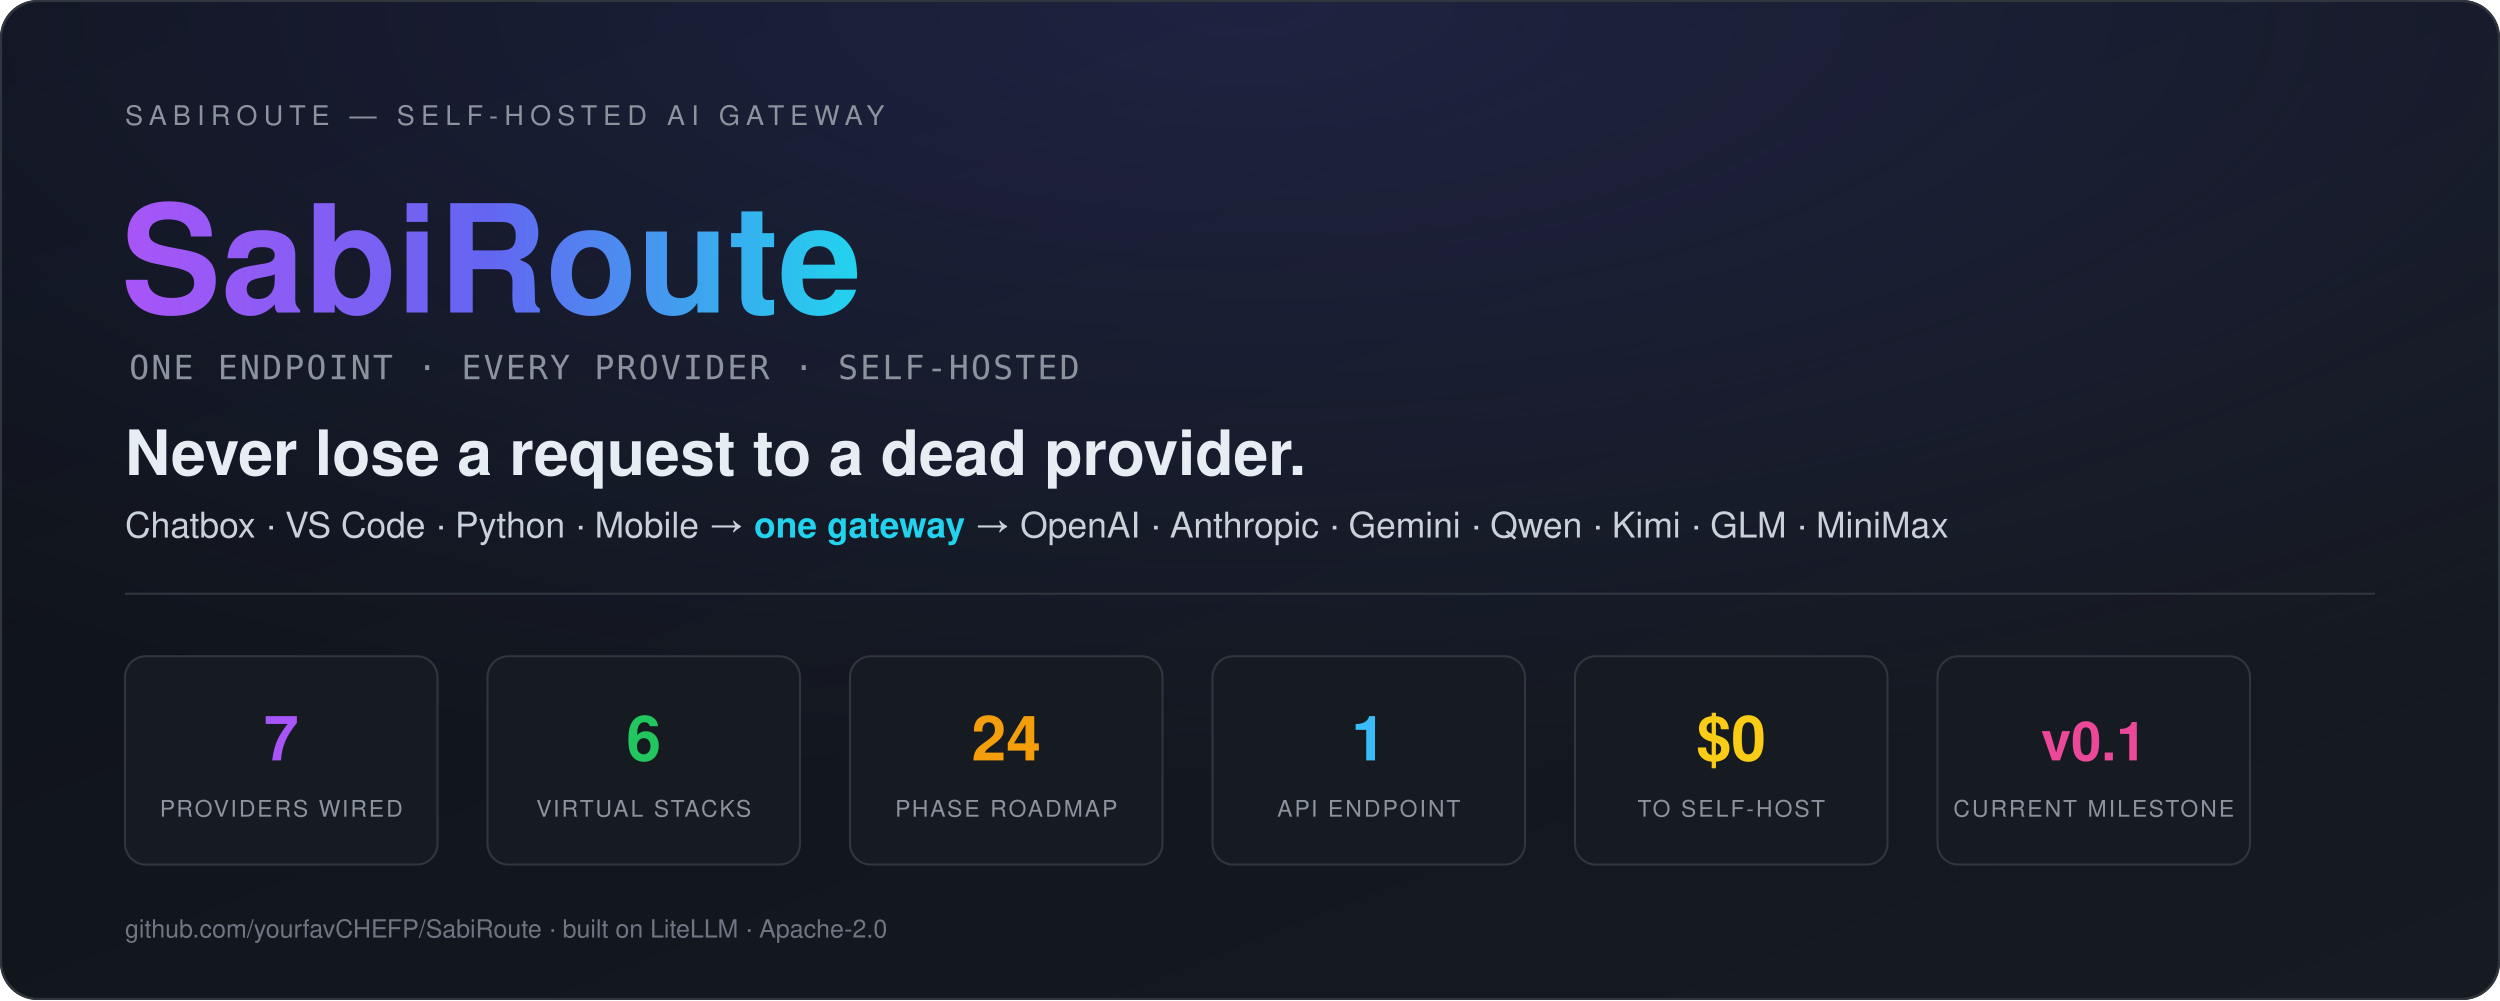
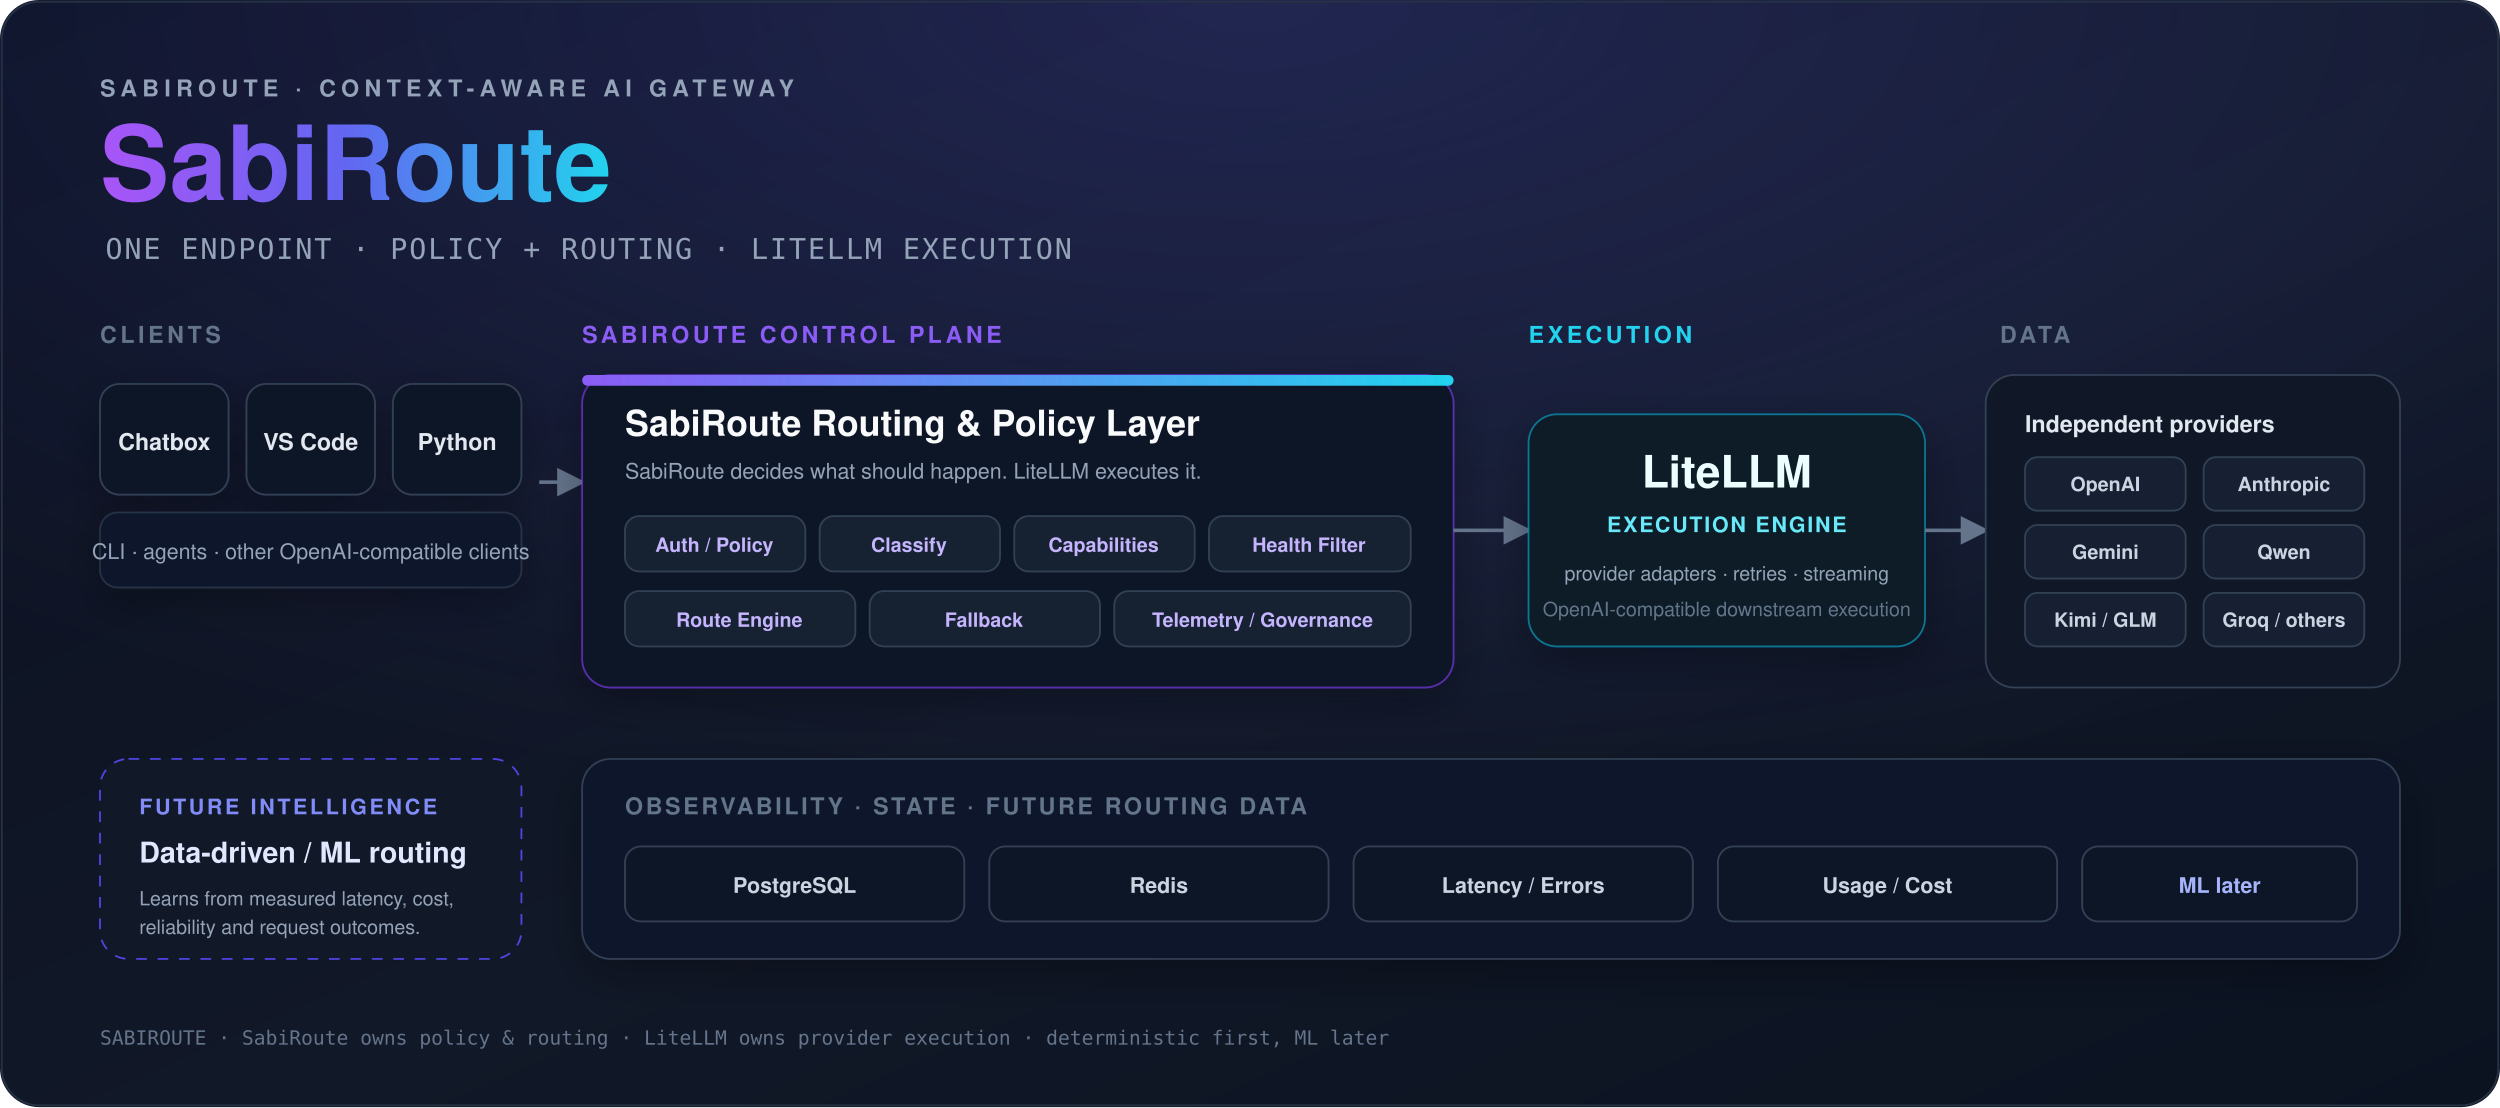
- <svg xmlns="http://www.w3.org/2000/svg" width="1200" height="480" viewBox="0 0 1200 480" font-family="'Segoe UI', Helvetica, Arial, sans-serif">
+ <svg xmlns="http://www.w3.org/2000/svg" width="1400" height="620" viewBox="0 0 1400 620">
  <defs>
    <linearGradient id="bg" x1="0" y1="0" x2="1" y2="1">
-       <stop offset="0%" stop-color="#0d1117" />
-       <stop offset="100%" stop-color="#161b22" />
+       <stop offset="0%" stop-color="#0b1020" />
+       <stop offset="55%" stop-color="#111827" />
+       <stop offset="100%" stop-color="#0b1220" />
    </linearGradient>
-     <linearGradient id="titleGrad" x1="0" y1="0" x2="1" y2="0">
+     <linearGradient id="brand" x1="0" y1="0" x2="1" y2="0">
      <stop offset="0%" stop-color="#a855f7" />
-       <stop offset="50%" stop-color="#6366f1" />
+       <stop offset="48%" stop-color="#6366f1" />
      <stop offset="100%" stop-color="#22d3ee" />
    </linearGradient>
-     <radialGradient id="glow" cx="50%" cy="0%" r="80%">
-       <stop offset="0%" stop-color="#6366f1" stop-opacity="0.18" />
+     <linearGradient id="route" x1="0" y1="0" x2="1" y2="0">
+       <stop offset="0%" stop-color="#8b5cf6" />
+       <stop offset="100%" stop-color="#22d3ee" />
+     </linearGradient>
+     <radialGradient id="halo" cx="50%" cy="0%" r="75%">
+       <stop offset="0%" stop-color="#6366f1" stop-opacity="0.22" />
      <stop offset="100%" stop-color="#6366f1" stop-opacity="0" />
    </radialGradient>
+     <filter id="shadow" x="-20%" y="-20%" width="140%" height="150%">
+       <feDropShadow dx="0" dy="8" stdDeviation="12" flood-color="#000000" flood-opacity="0.28" />
+     </filter>
+     <marker id="arrow" markerWidth="8" markerHeight="8" refX="7" refY="4" orient="auto">
+       <path d="M0,0 L8,4 L0,8 Z" fill="#64748b" />
+     </marker>
  </defs>
-   <rect width="1200" height="480" rx="18" fill="url(#bg)" />
-   <rect width="1200" height="480" rx="18" fill="url(#glow)" />
-   <rect x="0.5" y="0.5" width="1199" height="479" rx="18" fill="none" stroke="#30363d" />
-   <text x="60" y="60" font-size="13" letter-spacing="3" fill="#8b949e">SABIROUTE — SELF-HOSTED AI GATEWAY</text>
-   <text x="58" y="150" font-size="72" font-weight="800" fill="url(#titleGrad)">SabiRoute</text>
-   <text x="62" y="182" font-size="16" font-family="'Fira Code', monospace" fill="#8b949e" letter-spacing="1">ONE ENDPOINT · EVERY PROVIDER · SELF-HOSTED</text>
-   <text x="60" y="228" font-size="30" font-weight="700" fill="#e6edf3">Never lose a request to a dead provider.</text>
-   <text x="60" y="258" font-size="17" fill="#c9d1d9">Chatbox · VS Code · Python · Mobile → <tspan fill="#22d3ee" font-weight="700">one gateway</tspan> → OpenAI · Anthropic · Gemini · Qwen · Kimi · GLM · MiniMax</text>
-   <line x1="60" y1="285" x2="1140" y2="285" stroke="#30363d" stroke-width="1" />
-   <g font-family="'Segoe UI', Helvetica, Arial, sans-serif">
-     <rect x="60" y="315" width="150" height="100" rx="10" fill="#161b22" stroke="#30363d" />
-     <text x="135" y="365" font-size="30" font-weight="800" fill="#a855f7" text-anchor="middle">7</text>
-     <text x="135" y="392" font-size="11" letter-spacing="1" fill="#8b949e" text-anchor="middle">PROVIDERS WIRED</text>
-     <rect x="234" y="315" width="150" height="100" rx="10" fill="#161b22" stroke="#30363d" />
-     <text x="309" y="365" font-size="30" font-weight="800" fill="#22c55e" text-anchor="middle">6</text>
-     <text x="309" y="392" font-size="11" letter-spacing="1" fill="#8b949e" text-anchor="middle">VIRTUAL STACKS</text>
-     <rect x="408" y="315" width="150" height="100" rx="10" fill="#161b22" stroke="#30363d" />
-     <text x="483" y="365" font-size="30" font-weight="800" fill="#f59e0b" text-anchor="middle">24</text>
-     <text x="483" y="392" font-size="11" letter-spacing="1" fill="#8b949e" text-anchor="middle">PHASE ROADMAP</text>
-     <rect x="582" y="315" width="150" height="100" rx="10" fill="#161b22" stroke="#30363d" />
-     <text x="657" y="365" font-size="30" font-weight="800" fill="#38bdf8" text-anchor="middle">1</text>
-     <text x="657" y="392" font-size="11" letter-spacing="1" fill="#8b949e" text-anchor="middle">API ENDPOINT</text>
-     <rect x="756" y="315" width="150" height="100" rx="10" fill="#161b22" stroke="#30363d" />
-     <text x="831" y="365" font-size="30" font-weight="800" fill="#facc15" text-anchor="middle">$0</text>
-     <text x="831" y="392" font-size="11" letter-spacing="1" fill="#8b949e" text-anchor="middle">TO SELF-HOST</text>
-     <rect x="930" y="315" width="150" height="100" rx="10" fill="#161b22" stroke="#30363d" />
-     <text x="1005" y="365" font-size="26" font-weight="800" fill="#ec4899" text-anchor="middle">v0.1</text>
-     <text x="1005" y="392" font-size="11" letter-spacing="1" fill="#8b949e" text-anchor="middle">CURRENT MILESTONE</text>
+   <rect width="1400" height="620" rx="22" fill="url(#bg)" />
+   <rect width="1400" height="620" rx="22" fill="url(#halo)" />
+   <rect x="1" y="1" width="1398" height="618" rx="21" fill="none" stroke="#263244" />
+   <text x="56" y="54" font-family="Segoe UI, Helvetica, Arial, sans-serif" font-size="13" font-weight="700" letter-spacing="3" fill="#94a3b8">
+     SABIROUTE · CONTEXT-AWARE AI GATEWAY
+   </text>
+   <text x="56" y="112" font-family="Segoe UI, Helvetica, Arial, sans-serif" font-size="58" font-weight="800" fill="url(#brand)">SabiRoute</text>
+   <text x="59" y="145" font-family="Fira Code, Menlo, monospace" font-size="16" letter-spacing="1" fill="#94a3b8">
+     ONE ENDPOINT · POLICY + ROUTING · LITELLM EXECUTION
+   </text>
+   <text x="56" y="192" font-family="Segoe UI, Helvetica, Arial, sans-serif" font-size="13" font-weight="700" letter-spacing="2" fill="#64748b">CLIENTS</text>
+   <text x="326" y="192" font-family="Segoe UI, Helvetica, Arial, sans-serif" font-size="13" font-weight="700" letter-spacing="2" fill="#8b5cf6">SABIROUTE CONTROL PLANE</text>
+   <text x="856" y="192" font-family="Segoe UI, Helvetica, Arial, sans-serif" font-size="13" font-weight="700" letter-spacing="2" fill="#22d3ee">EXECUTION</text>
+   <text x="1120" y="192" font-family="Segoe UI, Helvetica, Arial, sans-serif" font-size="13" font-weight="700" letter-spacing="2" fill="#64748b">DATA</text>
+   <g filter="url(#shadow)" font-family="Segoe UI, Helvetica, Arial, sans-serif">
+     <rect x="56" y="215" width="72" height="62" rx="11" fill="#111827" stroke="#334155" />
+     <rect x="138" y="215" width="72" height="62" rx="11" fill="#111827" stroke="#334155" />
+     <rect x="220" y="215" width="72" height="62" rx="11" fill="#111827" stroke="#334155" />
+     <rect x="56" y="287" width="236" height="42" rx="10" fill="#0f172a" stroke="#263244" />
+     <text x="92" y="252" text-anchor="middle" font-size="13" font-weight="700" fill="#e2e8f0">Chatbox</text>
+     <text x="174" y="252" text-anchor="middle" font-size="13" font-weight="700" fill="#e2e8f0">VS Code</text>
+     <text x="256" y="252" text-anchor="middle" font-size="13" font-weight="700" fill="#e2e8f0">Python</text>
+     <text x="174" y="313" text-anchor="middle" font-size="12" fill="#94a3b8">CLI · agents · other OpenAI-compatible clients</text>
  </g>
-   <text x="60" y="450" font-size="12" fill="#6e7681">github.com/yourfavCHEFP/SabiRoute · built on LiteLLM · Apache-2.0</text>
+   <line x1="302" y1="270" x2="326" y2="270" stroke="#64748b" stroke-width="2" marker-end="url(#arrow)" />
+   <g filter="url(#shadow)" font-family="Segoe UI, Helvetica, Arial, sans-serif">
+     <rect x="326" y="210" width="488" height="175" rx="16" fill="#101827" stroke="#7c3aed" stroke-opacity="0.65" />
+     <rect x="326" y="210" width="488" height="6" rx="3" fill="url(#route)" />
+     <text x="350" y="244" font-size="20" font-weight="800" fill="#f8fafc">SabiRoute Routing &amp; Policy Layer</text>
+     <text x="350" y="268" font-size="12" fill="#94a3b8">SabiRoute decides what should happen. LiteLLM executes it.</text>
+     <g font-size="11" font-weight="700">
+       <rect x="350" y="289" width="101" height="31" rx="8" fill="#172033" stroke="#334155" />
+       <rect x="459" y="289" width="101" height="31" rx="8" fill="#172033" stroke="#334155" />
+       <rect x="568" y="289" width="101" height="31" rx="8" fill="#172033" stroke="#334155" />
+       <rect x="677" y="289" width="113" height="31" rx="8" fill="#172033" stroke="#334155" />
+       <text x="400" y="309" text-anchor="middle" fill="#c4b5fd">Auth / Policy</text>
+       <text x="509" y="309" text-anchor="middle" fill="#c4b5fd">Classify</text>
+       <text x="618" y="309" text-anchor="middle" fill="#c4b5fd">Capabilities</text>
+       <text x="733" y="309" text-anchor="middle" fill="#c4b5fd">Health Filter</text>
+       <rect x="350" y="331" width="129" height="31" rx="8" fill="#172033" stroke="#334155" />
+       <rect x="487" y="331" width="129" height="31" rx="8" fill="#172033" stroke="#334155" />
+       <rect x="624" y="331" width="166" height="31" rx="8" fill="#172033" stroke="#334155" />
+       <text x="414" y="351" text-anchor="middle" fill="#c4b5fd">Route Engine</text>
+       <text x="551" y="351" text-anchor="middle" fill="#c4b5fd">Fallback</text>
+       <text x="707" y="351" text-anchor="middle" fill="#c4b5fd">Telemetry / Governance</text>
+     </g>
+   </g>
+   <line x1="814" y1="297" x2="856" y2="297" stroke="#64748b" stroke-width="2" marker-end="url(#arrow)" />
+   <g filter="url(#shadow)" font-family="Segoe UI, Helvetica, Arial, sans-serif">
+     <rect x="856" y="232" width="222" height="130" rx="16" fill="#0d1d25" stroke="#0891b2" stroke-opacity="0.75" />
+     <text x="967" y="273" text-anchor="middle" font-size="25" font-weight="800" fill="#ecfeff">LiteLLM</text>
+     <text x="967" y="298" text-anchor="middle" font-size="12" font-weight="700" letter-spacing="1" fill="#67e8f9">EXECUTION ENGINE</text>
+     <text x="967" y="325" text-anchor="middle" font-size="11" fill="#94a3b8">provider adapters · retries · streaming</text>
+     <text x="967" y="345" text-anchor="middle" font-size="11" fill="#64748b">OpenAI-compatible downstream execution</text>
+   </g>
+   <line x1="1078" y1="297" x2="1112" y2="297" stroke="#64748b" stroke-width="2" marker-end="url(#arrow)" />
+   <g font-family="Segoe UI, Helvetica, Arial, sans-serif">
+     <rect x="1112" y="210" width="232" height="175" rx="16" fill="#101827" stroke="#334155" />
+     <text x="1134" y="242" font-size="13" font-weight="800" fill="#e2e8f0">Independent providers</text>
+     <g font-size="11" font-weight="700">
+       <rect x="1134" y="256" width="90" height="30" rx="7" fill="#172033" stroke="#334155" />
+       <rect x="1234" y="256" width="90" height="30" rx="7" fill="#172033" stroke="#334155" />
+       <rect x="1134" y="294" width="90" height="30" rx="7" fill="#172033" stroke="#334155" />
+       <rect x="1234" y="294" width="90" height="30" rx="7" fill="#172033" stroke="#334155" />
+       <rect x="1134" y="332" width="90" height="30" rx="7" fill="#172033" stroke="#334155" />
+       <rect x="1234" y="332" width="90" height="30" rx="7" fill="#172033" stroke="#334155" />
+       <text x="1179" y="275" text-anchor="middle" fill="#cbd5e1">OpenAI</text>
+       <text x="1279" y="275" text-anchor="middle" fill="#cbd5e1">Anthropic</text>
+       <text x="1179" y="313" text-anchor="middle" fill="#cbd5e1">Gemini</text>
+       <text x="1279" y="313" text-anchor="middle" fill="#cbd5e1">Qwen</text>
+       <text x="1179" y="351" text-anchor="middle" fill="#cbd5e1">Kimi / GLM</text>
+       <text x="1279" y="351" text-anchor="middle" fill="#cbd5e1">Groq / others</text>
+     </g>
+   </g>
+   <g filter="url(#shadow)" font-family="Segoe UI, Helvetica, Arial, sans-serif">
+     <rect x="326" y="425" width="1018" height="112" rx="16" fill="#0f172a" stroke="#334155" />
+     <text x="350" y="456" font-size="13" font-weight="800" letter-spacing="1.5" fill="#64748b">OBSERVABILITY · STATE · FUTURE ROUTING DATA</text>
+     <rect x="350" y="474" width="190" height="42" rx="9" fill="#111827" stroke="#334155" />
+     <rect x="554" y="474" width="190" height="42" rx="9" fill="#111827" stroke="#334155" />
+     <rect x="758" y="474" width="190" height="42" rx="9" fill="#111827" stroke="#334155" />
+     <rect x="962" y="474" width="190" height="42" rx="9" fill="#111827" stroke="#334155" />
+     <rect x="1166" y="474" width="154" height="42" rx="9" fill="#111827" stroke="#334155" />
+     <text x="445" y="500" text-anchor="middle" font-size="12" font-weight="700" fill="#cbd5e1">PostgreSQL</text>
+     <text x="649" y="500" text-anchor="middle" font-size="12" font-weight="700" fill="#cbd5e1">Redis</text>
+     <text x="853" y="500" text-anchor="middle" font-size="12" font-weight="700" fill="#cbd5e1">Latency / Errors</text>
+     <text x="1057" y="500" text-anchor="middle" font-size="12" font-weight="700" fill="#cbd5e1">Usage / Cost</text>
+     <text x="1243" y="500" text-anchor="middle" font-size="12" font-weight="700" fill="#a5b4fc">ML later</text>
+   </g>
+   <rect x="56" y="425" width="236" height="112" rx="16" fill="#111827" stroke="#4f46e5" stroke-dasharray="6 6" />
+   <text x="78" y="456" font-family="Segoe UI, Helvetica, Arial, sans-serif" font-size="12" font-weight="800" letter-spacing="1.5" fill="#818cf8">FUTURE INTELLIGENCE</text>
+   <text x="78" y="483" font-family="Segoe UI, Helvetica, Arial, sans-serif" font-size="16" font-weight="800" fill="#e0e7ff">Data-driven / ML routing</text>
+   <text x="78" y="507" font-family="Segoe UI, Helvetica, Arial, sans-serif" font-size="11" fill="#94a3b8">Learns from measured latency, cost,</text>
+   <text x="78" y="523" font-family="Segoe UI, Helvetica, Arial, sans-serif" font-size="11" fill="#94a3b8">reliability and request outcomes.</text>
+   <text x="56" y="585" font-family="Fira Code, Menlo, monospace" font-size="11" fill="#64748b">
+     SABIROUTE  ·  SabiRoute owns policy &amp; routing  ·  LiteLLM owns provider execution  ·  deterministic first, ML later
+   </text>
</svg>
